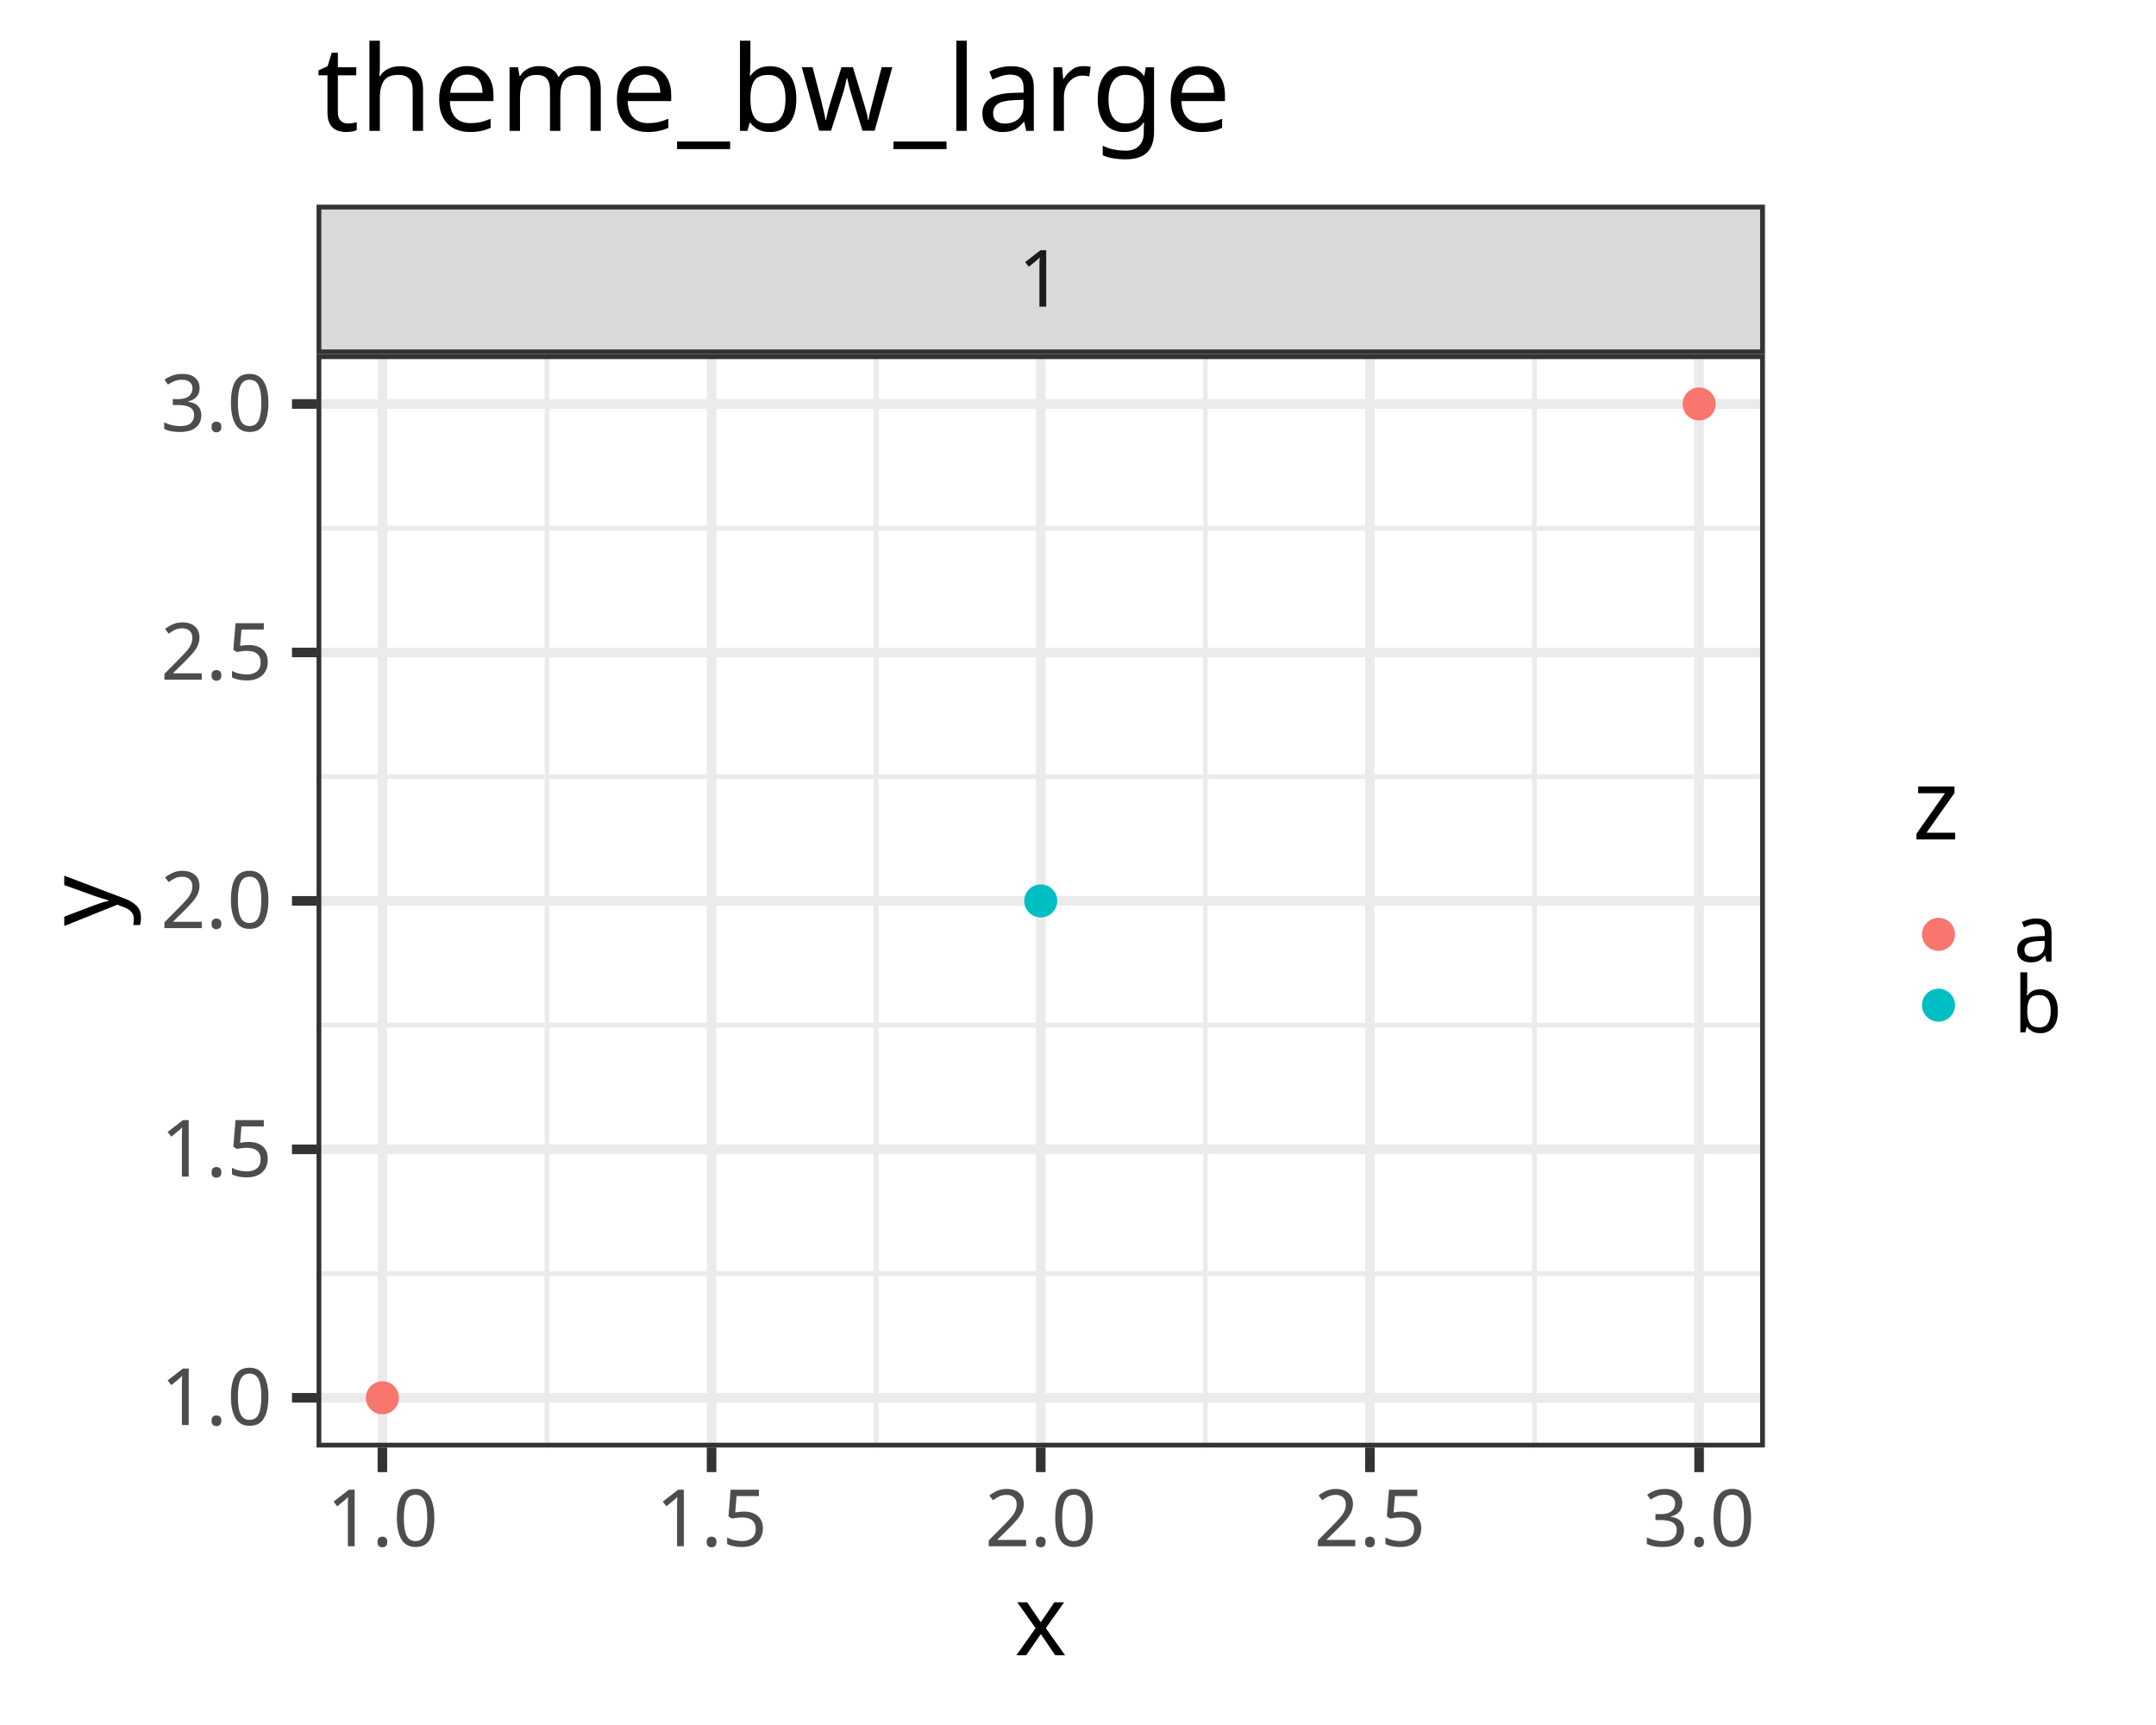
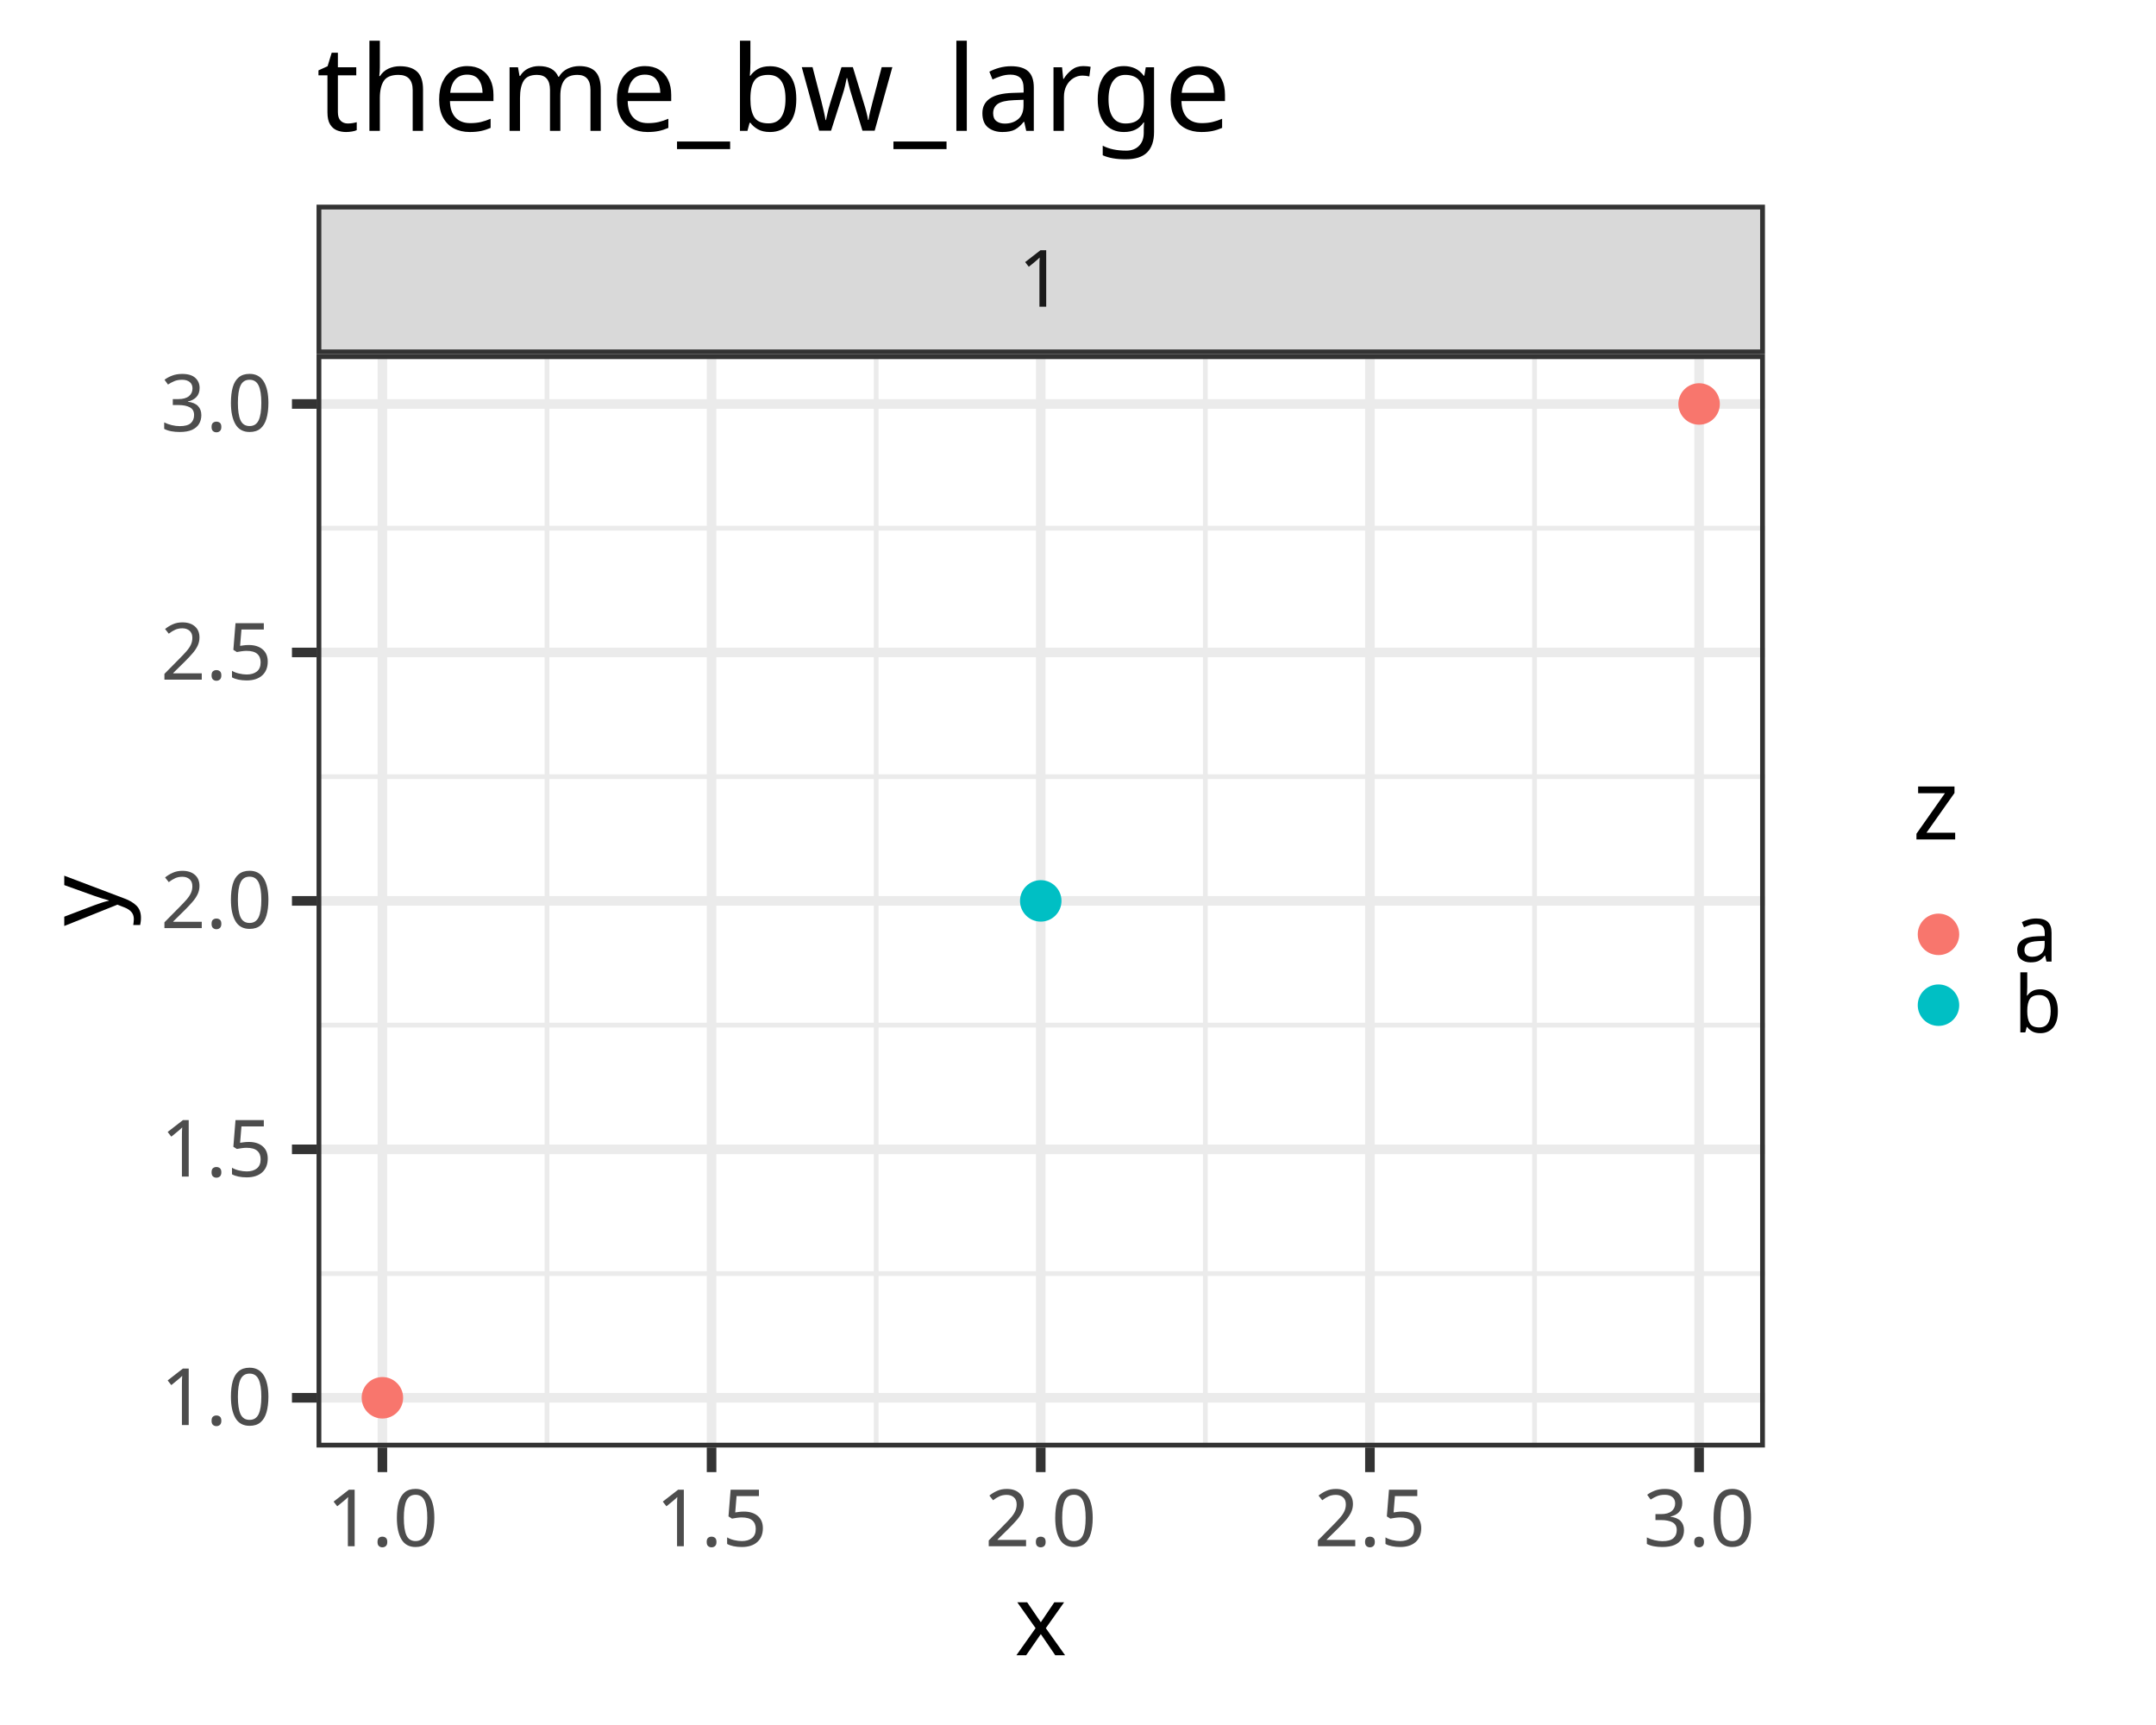
<svg xmlns="http://www.w3.org/2000/svg" class="svglite" data-engine-version="2.0" width="720.00pt" height="576.00pt" viewBox="0 0 720.00 576.00">
  <defs>
    <style type="text/css">
    .svglite line, .svglite polyline, .svglite polygon, .svglite path, .svglite rect, .svglite circle {
      fill: none;
      stroke: #000000;
      stroke-linecap: round;
      stroke-linejoin: round;
      stroke-miterlimit: 10.00;
    }
  </style>
  </defs>
  <rect width="100%" height="100%" style="stroke: none; fill: #FFFFFF;" />
  <defs>
    <clipPath id="cpMC4wMHw3MjAuMDB8MC4wMHw1NzYuMDA=">
      <rect x="0.00" y="0.00" width="720.00" height="576.00" />
    </clipPath>
  </defs>
  <g clip-path="url(#cpMC4wMHw3MjAuMDB8MC4wMHw1NzYuMDA=)">
    <rect x="-0" y="0.00" width="720.00" height="576.00" style="stroke-width: 3.20; stroke: #FFFFFF; fill: #FFFFFF;" />
  </g>
  <defs>
    <clipPath id="cpMTA1LjcxfDU4OS40MXwxMTguMzB8NDgzLjM0">
      <rect x="105.71" y="118.30" width="483.69" height="365.04" />
    </clipPath>
  </defs>
  <g clip-path="url(#cpMTA1LjcxfDU4OS40MXwxMTguMzB8NDgzLjM0)">
    <rect x="105.71" y="118.30" width="483.69" height="365.04" style="stroke-width: 3.20; stroke: none; fill: #FFFFFF;" />
    <polyline points="105.71,425.26 589.41,425.26 " style="stroke-width: 1.60; stroke: #EBEBEB; stroke-linecap: butt;" />
    <polyline points="105.71,342.30 589.41,342.30 " style="stroke-width: 1.60; stroke: #EBEBEB; stroke-linecap: butt;" />
    <polyline points="105.71,259.34 589.41,259.34 " style="stroke-width: 1.60; stroke: #EBEBEB; stroke-linecap: butt;" />
    <polyline points="105.71,176.37 589.41,176.37 " style="stroke-width: 1.60; stroke: #EBEBEB; stroke-linecap: butt;" />
    <polyline points="182.67,483.34 182.67,118.30 " style="stroke-width: 1.60; stroke: #EBEBEB; stroke-linecap: butt;" />
    <polyline points="292.60,483.34 292.60,118.30 " style="stroke-width: 1.60; stroke: #EBEBEB; stroke-linecap: butt;" />
    <polyline points="402.53,483.34 402.53,118.30 " style="stroke-width: 1.60; stroke: #EBEBEB; stroke-linecap: butt;" />
    <polyline points="512.46,483.34 512.46,118.30 " style="stroke-width: 1.60; stroke: #EBEBEB; stroke-linecap: butt;" />
    <polyline points="105.71,466.74 589.41,466.74 " style="stroke-width: 3.20; stroke: #EBEBEB; stroke-linecap: butt;" />
    <polyline points="105.71,383.78 589.41,383.78 " style="stroke-width: 3.20; stroke: #EBEBEB; stroke-linecap: butt;" />
    <polyline points="105.71,300.82 589.41,300.82 " style="stroke-width: 3.20; stroke: #EBEBEB; stroke-linecap: butt;" />
    <polyline points="105.71,217.86 589.41,217.86 " style="stroke-width: 3.20; stroke: #EBEBEB; stroke-linecap: butt;" />
    <polyline points="105.71,134.89 589.41,134.89 " style="stroke-width: 3.20; stroke: #EBEBEB; stroke-linecap: butt;" />
    <polyline points="127.70,483.34 127.70,118.30 " style="stroke-width: 3.20; stroke: #EBEBEB; stroke-linecap: butt;" />
    <polyline points="237.63,483.34 237.63,118.30 " style="stroke-width: 3.20; stroke: #EBEBEB; stroke-linecap: butt;" />
    <polyline points="347.56,483.34 347.56,118.30 " style="stroke-width: 3.20; stroke: #EBEBEB; stroke-linecap: butt;" />
    <polyline points="457.49,483.34 457.49,118.30 " style="stroke-width: 3.20; stroke: #EBEBEB; stroke-linecap: butt;" />
    <polyline points="567.42,483.34 567.42,118.30 " style="stroke-width: 3.20; stroke: #EBEBEB; stroke-linecap: butt;" />
-     <circle cx="127.70" cy="466.74" r="5.16" style="stroke-width: 0.71; stroke: #F8766D; fill: #F8766D;" />
-     <circle cx="347.56" cy="300.82" r="5.16" style="stroke-width: 0.71; stroke: #00BFC4; fill: #00BFC4;" />
-     <circle cx="567.42" cy="134.89" r="5.16" style="stroke-width: 0.71; stroke: #F8766D; fill: #F8766D;" />
+     <circle cx="127.70" cy="466.74" r="5.86" style="stroke-width: 2.13; stroke: #F8766D; fill: #F8766D;" />
+     <circle cx="347.56" cy="300.82" r="5.86" style="stroke-width: 2.13; stroke: #00BFC4; fill: #00BFC4;" />
+     <circle cx="567.42" cy="134.89" r="5.86" style="stroke-width: 2.13; stroke: #F8766D; fill: #F8766D;" />
    <rect x="105.71" y="118.30" width="483.69" height="365.04" style="stroke-width: 3.20; stroke: #333333;" />
  </g>
  <g clip-path="url(#cpMC4wMHw3MjAuMDB8MC4wMHw1NzYuMDA=)">
</g>
  <defs>
    <clipPath id="cpMTA1LjcxfDU4OS40MXw2OC4zNXwxMTguMzA=">
      <rect x="105.71" y="68.35" width="483.69" height="49.95" />
    </clipPath>
  </defs>
  <g clip-path="url(#cpMTA1LjcxfDU4OS40MXw2OC4zNXwxMTguMzA=)">
    <rect x="105.71" y="68.35" width="483.69" height="49.95" style="stroke-width: 3.20; stroke: #333333; fill: #D9D9D9;" />
    <text x="347.56" y="102.41" text-anchor="middle" style="font-size: 26.40px; fill: #1A1A1A; font-family: sans;" textLength="14.68px" lengthAdjust="spacingAndGlyphs">1</text>
  </g>
  <g clip-path="url(#cpMC4wMHw3MjAuMDB8MC4wMHw1NzYuMDA=)">
    <polyline points="127.70,491.56 127.70,483.34 " style="stroke-width: 3.20; stroke: #333333; stroke-linecap: butt;" />
    <polyline points="237.63,491.56 237.63,483.34 " style="stroke-width: 3.20; stroke: #333333; stroke-linecap: butt;" />
    <polyline points="347.56,491.56 347.56,483.34 " style="stroke-width: 3.20; stroke: #333333; stroke-linecap: butt;" />
    <polyline points="457.49,491.56 457.49,483.34 " style="stroke-width: 3.20; stroke: #333333; stroke-linecap: butt;" />
    <polyline points="567.42,491.56 567.42,483.34 " style="stroke-width: 3.20; stroke: #333333; stroke-linecap: butt;" />
    <text x="127.70" y="516.30" text-anchor="middle" style="font-size: 26.40px; fill: #4D4D4D; font-family: sans;" textLength="36.70px" lengthAdjust="spacingAndGlyphs">1.0</text>
    <text x="237.63" y="516.30" text-anchor="middle" style="font-size: 26.40px; fill: #4D4D4D; font-family: sans;" textLength="36.70px" lengthAdjust="spacingAndGlyphs">1.5</text>
    <text x="347.56" y="516.30" text-anchor="middle" style="font-size: 26.40px; fill: #4D4D4D; font-family: sans;" textLength="36.70px" lengthAdjust="spacingAndGlyphs">2.0</text>
    <text x="457.49" y="516.30" text-anchor="middle" style="font-size: 26.40px; fill: #4D4D4D; font-family: sans;" textLength="36.70px" lengthAdjust="spacingAndGlyphs">2.5</text>
    <text x="567.42" y="516.30" text-anchor="middle" style="font-size: 26.40px; fill: #4D4D4D; font-family: sans;" textLength="36.70px" lengthAdjust="spacingAndGlyphs">3.0</text>
    <text x="90.92" y="475.83" text-anchor="end" style="font-size: 26.40px; fill: #4D4D4D; font-family: sans;" textLength="36.70px" lengthAdjust="spacingAndGlyphs">1.0</text>
    <text x="90.92" y="392.87" text-anchor="end" style="font-size: 26.40px; fill: #4D4D4D; font-family: sans;" textLength="36.70px" lengthAdjust="spacingAndGlyphs">1.5</text>
    <text x="90.92" y="309.90" text-anchor="end" style="font-size: 26.40px; fill: #4D4D4D; font-family: sans;" textLength="36.70px" lengthAdjust="spacingAndGlyphs">2.0</text>
    <text x="90.92" y="226.94" text-anchor="end" style="font-size: 26.40px; fill: #4D4D4D; font-family: sans;" textLength="36.70px" lengthAdjust="spacingAndGlyphs">2.5</text>
    <text x="90.92" y="143.98" text-anchor="end" style="font-size: 26.40px; fill: #4D4D4D; font-family: sans;" textLength="36.70px" lengthAdjust="spacingAndGlyphs">3.0</text>
    <polyline points="97.50,466.74 105.71,466.74 " style="stroke-width: 3.20; stroke: #333333; stroke-linecap: butt;" />
    <polyline points="97.50,383.78 105.71,383.78 " style="stroke-width: 3.20; stroke: #333333; stroke-linecap: butt;" />
    <polyline points="97.50,300.82 105.71,300.82 " style="stroke-width: 3.20; stroke: #333333; stroke-linecap: butt;" />
    <polyline points="97.50,217.86 105.71,217.86 " style="stroke-width: 3.20; stroke: #333333; stroke-linecap: butt;" />
    <polyline points="97.50,134.89 105.71,134.89 " style="stroke-width: 3.20; stroke: #333333; stroke-linecap: butt;" />
    <text x="347.56" y="552.71" text-anchor="middle" style="font-size: 33.00px; font-family: sans;" textLength="16.51px" lengthAdjust="spacingAndGlyphs">x</text>
    <text transform="translate(39.15,300.82) rotate(-90)" text-anchor="middle" style="font-size: 33.00px; font-family: sans;" textLength="16.51px" lengthAdjust="spacingAndGlyphs">y</text>
    <rect x="622.28" y="237.73" width="81.28" height="126.17" style="stroke-width: 3.20; stroke: none; fill: #FFFFFF;" />
    <text x="638.72" y="280.31" style="font-size: 33.00px; font-family: sans;" textLength="16.51px" lengthAdjust="spacingAndGlyphs">z</text>
    <rect x="638.72" y="300.17" width="17.28" height="23.65" style="stroke-width: 3.20; stroke: none; fill: #FFFFFF;" />
-     <circle cx="647.36" cy="311.99" r="5.16" style="stroke-width: 0.71; stroke: #F8766D; fill: #F8766D;" />
+     <circle cx="647.36" cy="311.99" r="5.86" style="stroke-width: 2.13; stroke: #F8766D; fill: #F8766D;" />
    <rect x="638.72" y="323.82" width="17.28" height="23.65" style="stroke-width: 3.20; stroke: none; fill: #FFFFFF;" />
-     <circle cx="647.36" cy="335.64" r="5.16" style="stroke-width: 0.71; stroke: #00BFC4; fill: #00BFC4;" />
+     <circle cx="647.36" cy="335.64" r="5.86" style="stroke-width: 2.13; stroke: #00BFC4; fill: #00BFC4;" />
    <text x="672.44" y="321.08" style="font-size: 26.40px; font-family: sans;" textLength="14.68px" lengthAdjust="spacingAndGlyphs">a</text>
    <text x="672.44" y="344.73" style="font-size: 26.40px; font-family: sans;" textLength="14.68px" lengthAdjust="spacingAndGlyphs">b</text>
    <text x="105.71" y="43.69" style="font-size: 39.60px; font-family: sans;" textLength="292.82px" lengthAdjust="spacingAndGlyphs">theme_bw_large</text>
  </g>
</svg>
